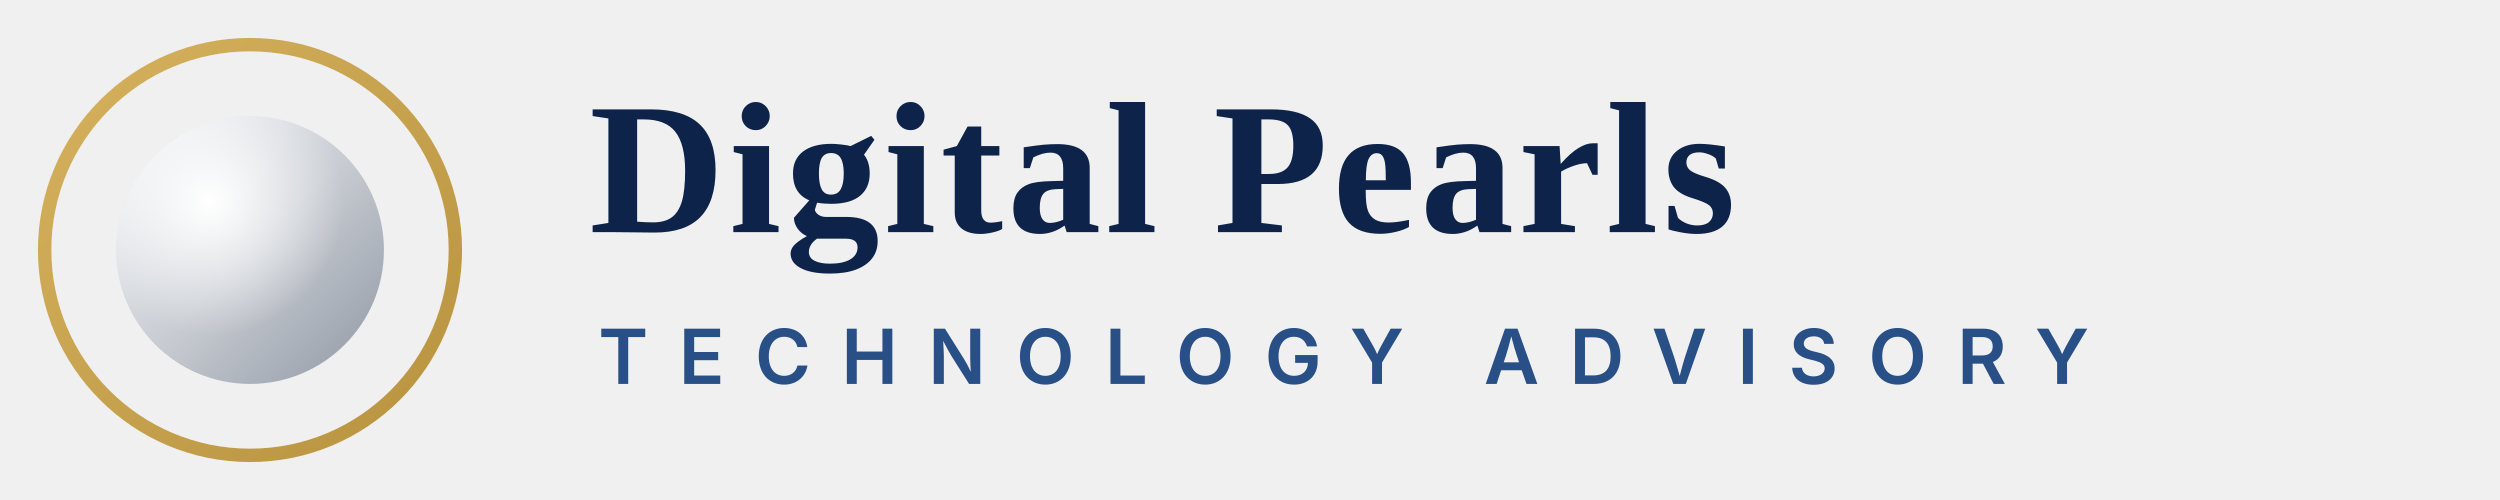
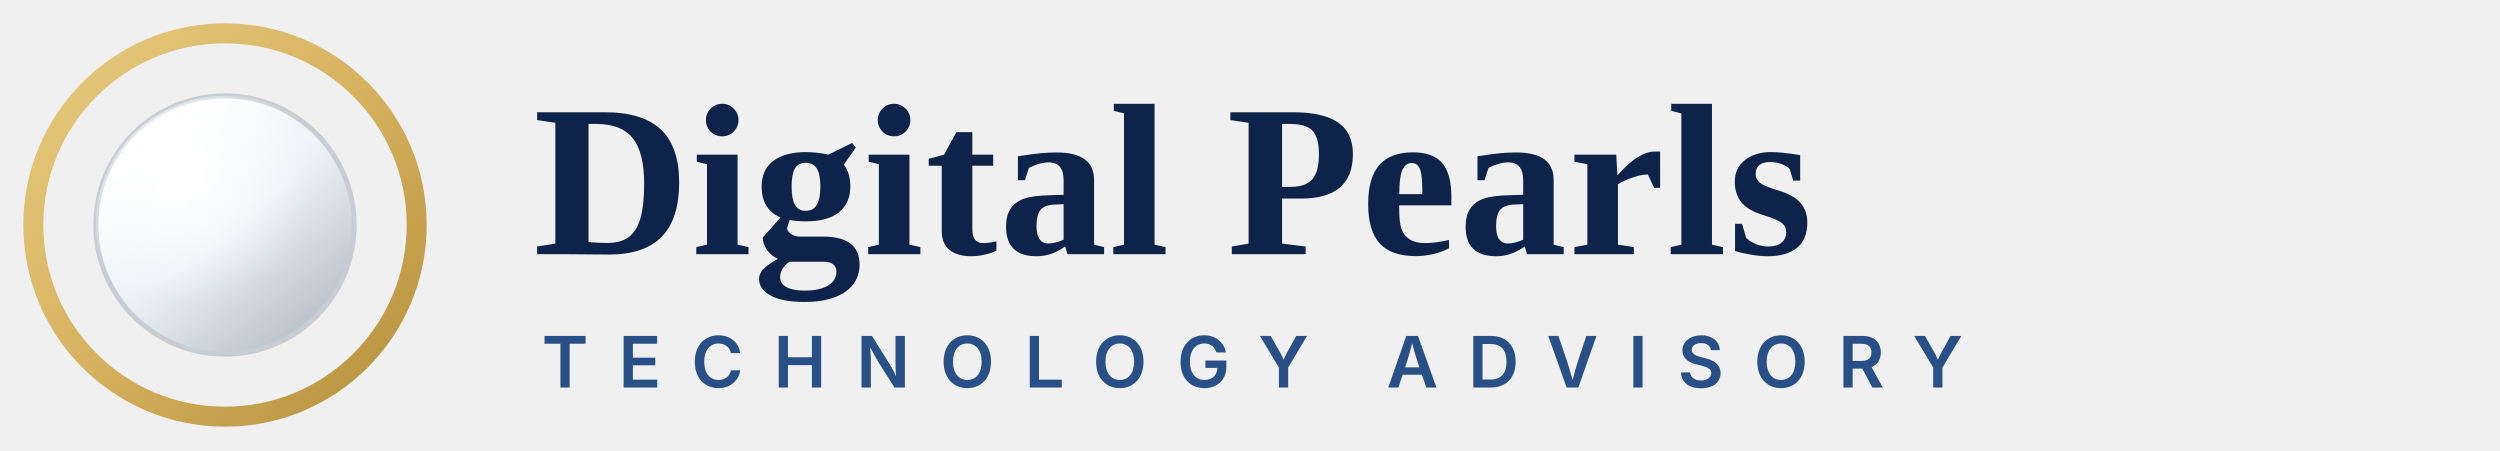
- <svg xmlns="http://www.w3.org/2000/svg" width="280" height="56" viewBox="0 0 280 56" fill="none" role="img" aria-label="Digital Pearls">
+ <svg xmlns="http://www.w3.org/2000/svg" width="300" height="54" viewBox="0 0 300 54" fill="none" role="img" aria-label="Digital Pearls — Technology Advisory">
  <defs>
-     <linearGradient id="pearl" x1="0" y1="0" x2="1" y2="1">
-       <stop offset="0" stop-color="#F5F7FA" />
-       <stop offset="0.5" stop-color="#C9CDD3" />
-       <stop offset="1" stop-color="#8f97a3" />
+     <linearGradient id="pearl" x1="0.18" y1="0.12" x2="0.82" y2="0.92">
+       <stop offset="0" stop-color="#FFFFFF" />
+       <stop offset="0.5" stop-color="#EDF1F6" />
+       <stop offset="1" stop-color="#B9C0CA" />
    </linearGradient>
-     <radialGradient id="pearlHi" cx="0.35" cy="0.32" r="0.5">
-       <stop offset="0" stop-color="#ffffff" />
-       <stop offset="1" stop-color="#ffffff" stop-opacity="0" />
+     <radialGradient id="pearlHi" cx="0.34" cy="0.30" r="0.5">
+       <stop offset="0" stop-color="#FFFFFF" />
+       <stop offset="1" stop-color="#FFFFFF" stop-opacity="0" />
    </radialGradient>
    <linearGradient id="ring" x1="0" y1="0" x2="1" y2="1">
-       <stop offset="0" stop-color="#D6B25E" />
-       <stop offset="1" stop-color="#b8933f" />
+       <stop offset="0" stop-color="#E7CB80" />
+       <stop offset="0.5" stop-color="#D6B25E" />
+       <stop offset="1" stop-color="#B5903C" />
    </linearGradient>
  </defs>
-   <g transform="translate(4 4)">
-     <circle cx="24" cy="24" r="23" fill="none" stroke="url(#ring)" stroke-width="1.5" />
-     <circle cx="24" cy="24" r="15" fill="url(#pearl)" />
-     <circle cx="24" cy="24" r="15" fill="url(#pearlHi)" />
+   <g transform="translate(3 3)">
+     <circle cx="24" cy="24" r="23" fill="none" stroke="url(#ring)" stroke-width="2.4" />
+     <circle cx="24" cy="24" r="15.5" fill="url(#pearl)" stroke="#C9CDD3" stroke-width="0.6" />
+     <circle cx="24" cy="24" r="15.5" fill="url(#pearlHi)" />
+     <circle cx="18.5" cy="18.5" r="3" fill="#FFFFFF" fill-opacity="0.95" />
  </g>
-   <text x="66" y="26" font-family="Georgia, 'Times New Roman', serif" font-size="21" font-weight="600" letter-spacing="0.5" fill="#0D234A">Digital Pearls</text>
-   <text x="67" y="43" font-family="Inter, system-ui, sans-serif" font-size="8.5" font-weight="600" letter-spacing="3.4" fill="#294F87">TECHNOLOGY ADVISORY</text>
+   <text x="64" y="30.5" font-family="Georgia, 'Times New Roman', serif" font-size="26" font-weight="600" letter-spacing="0.2" fill="#0D234A">Digital Pearls</text>
+   <text x="65" y="46.5" font-family="Inter, system-ui, sans-serif" font-size="8.5" font-weight="600" letter-spacing="3.6" fill="#294F87">TECHNOLOGY ADVISORY</text>
</svg>
